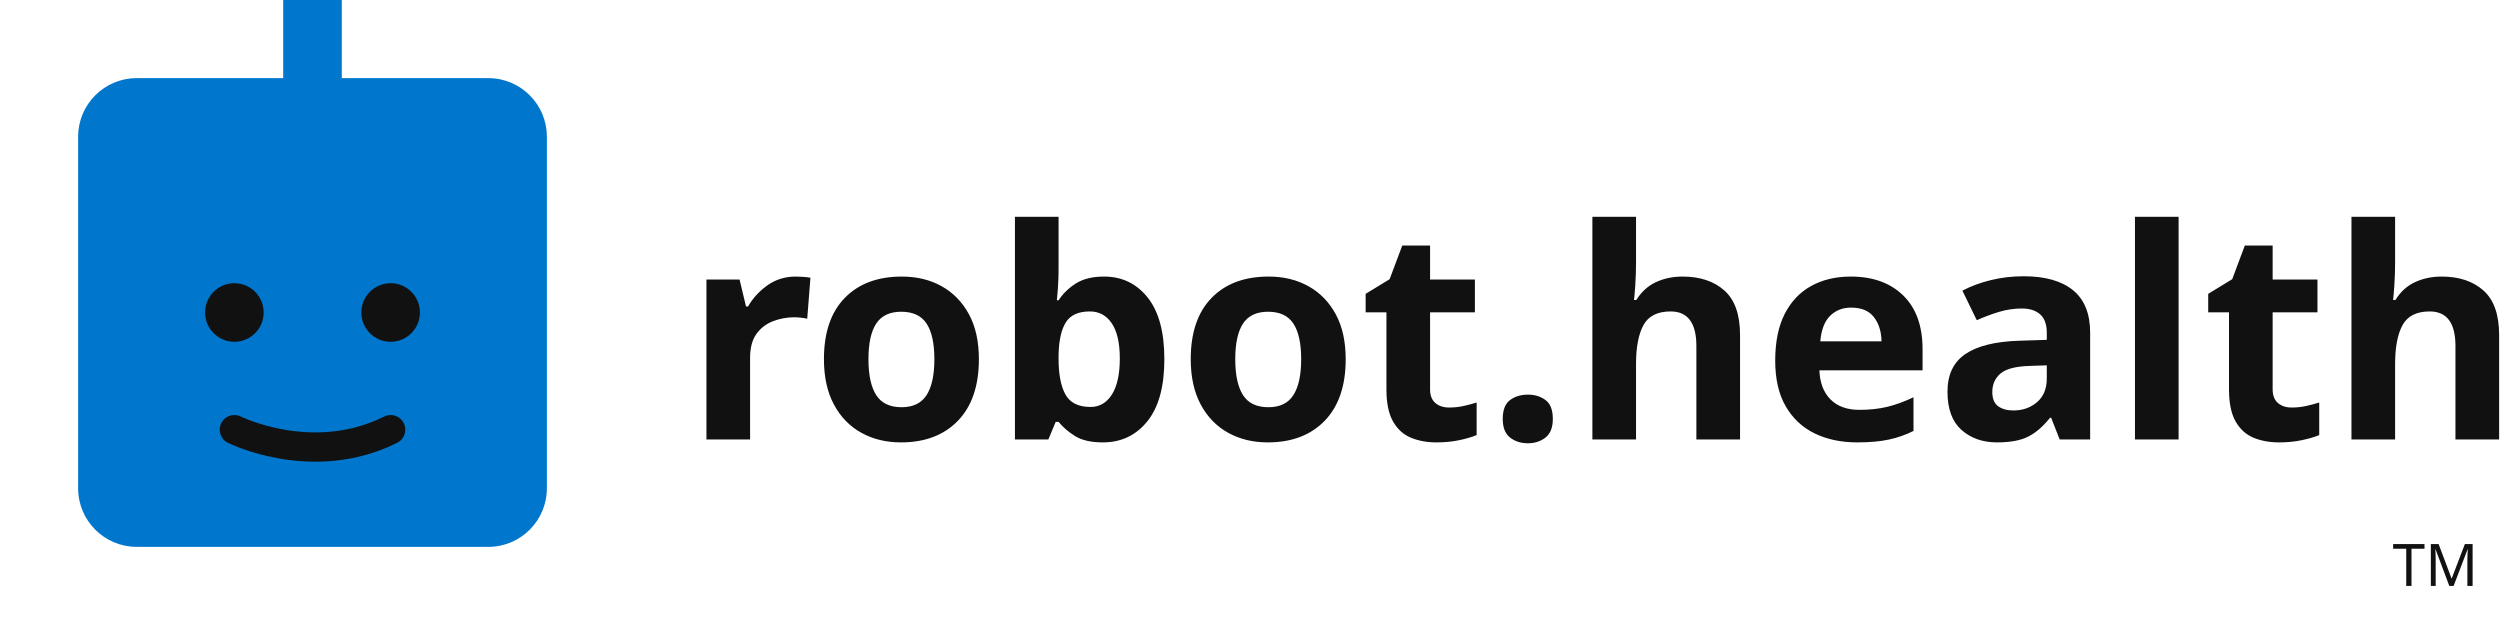
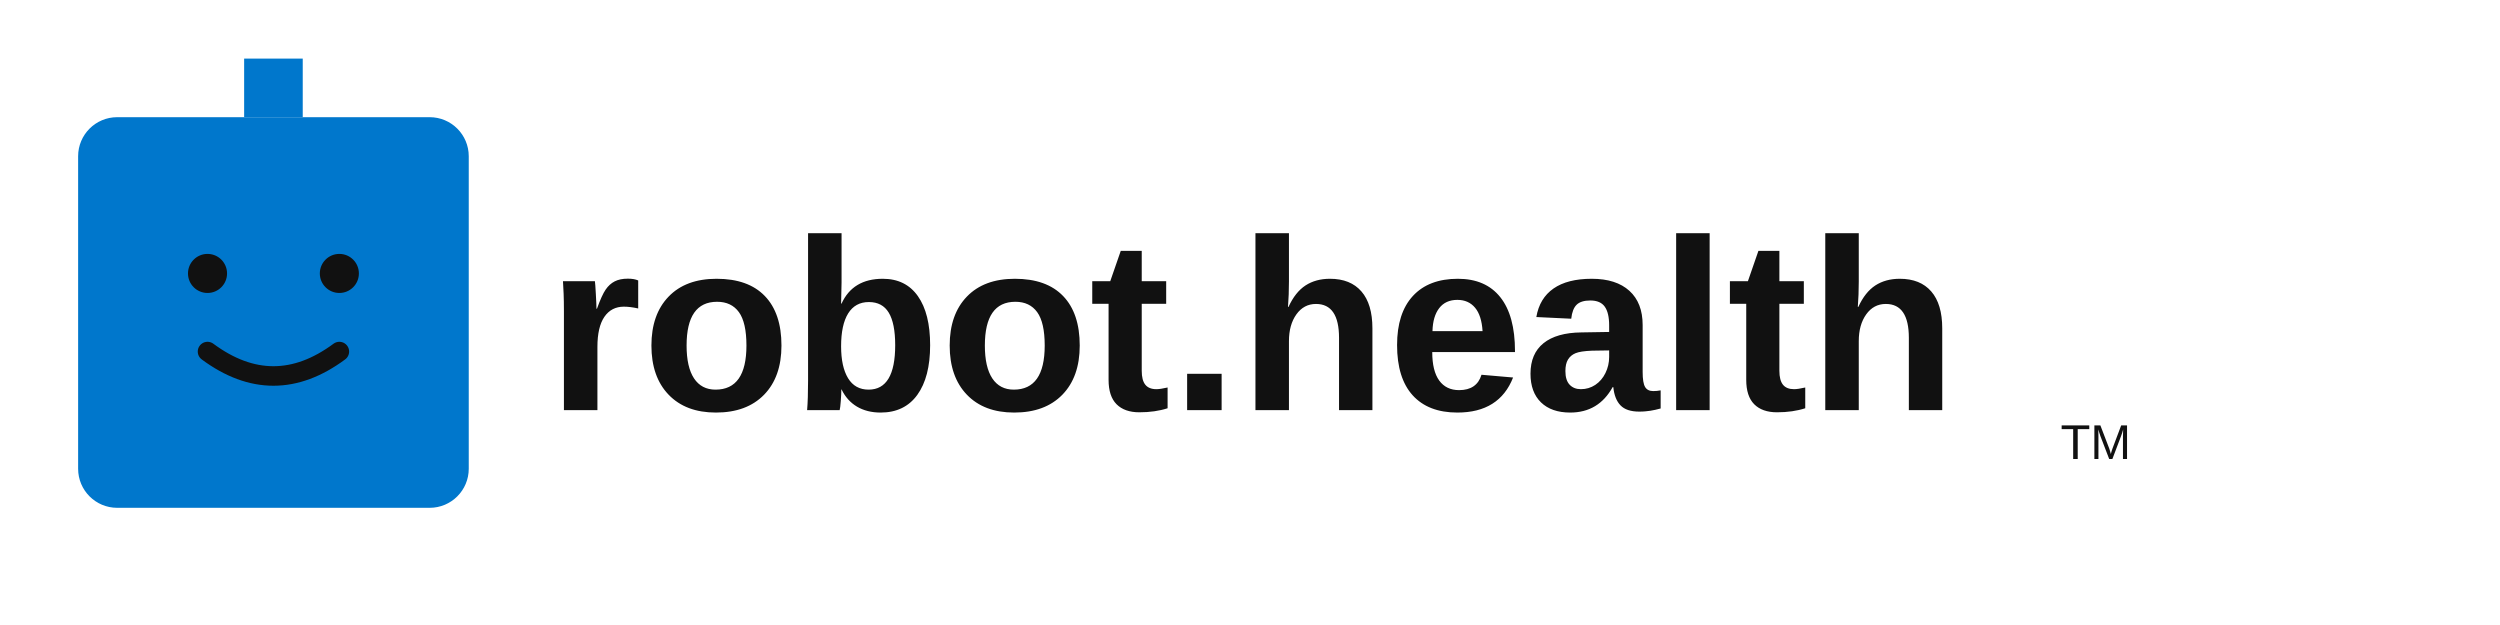
<svg xmlns="http://www.w3.org/2000/svg" width="1024" height="256" viewBox="0 0 1024 256" fill="none">
-   <g transform="translate(32,32)">
-     <rect x="0" y="0" width="192" height="192" rx="24" fill="#0077CC" />
-     <rect x="84" y="-32" width="24" height="48" fill="#0077CC" />
-     <circle cx="64" cy="96" r="12" fill="#111111" />
-     <circle cx="128" cy="96" r="12" fill="#111111" />
-     <path d="M64 144 C64 144 96 160 128 144" stroke="#111111" stroke-width="12" stroke-linecap="round" />
+   <g transform="translate(32,48)">
+     <rect x="0" y="0" width="160" height="160" rx="16" fill="#0077CC" />
+     <rect x="68" y="-24" width="24" height="24" fill="#0077CC" />
+     <circle cx="53" cy="64" r="8" fill="#111111" />
+     <circle cx="107" cy="64" r="8" fill="#111111" />
+     <path d="M53 96 Q80 116 107 96" stroke="#111111" stroke-width="8" stroke-linecap="round" fill="none" />
  </g>
-   <g transform="translate(280,32)">
-     <text x="0" y="148" font-family="PT Sans" font-size="120" font-weight="700" fill="#111111">robot.health</text>
-     <text x="700" y="208" font-family="PT Sans" font-size="24" font-weight="400" fill="#111111">TM</text>
+   <g transform="translate(224,48)">
+     <text x="0" y="120" font-family="Arial, sans-serif" font-size="100" font-weight="700" fill="#111111">robot.health</text>
+     <text x="620" y="140" font-family="Arial, sans-serif" font-size="20" font-weight="400" fill="#111111">TM</text>
  </g>
</svg>
